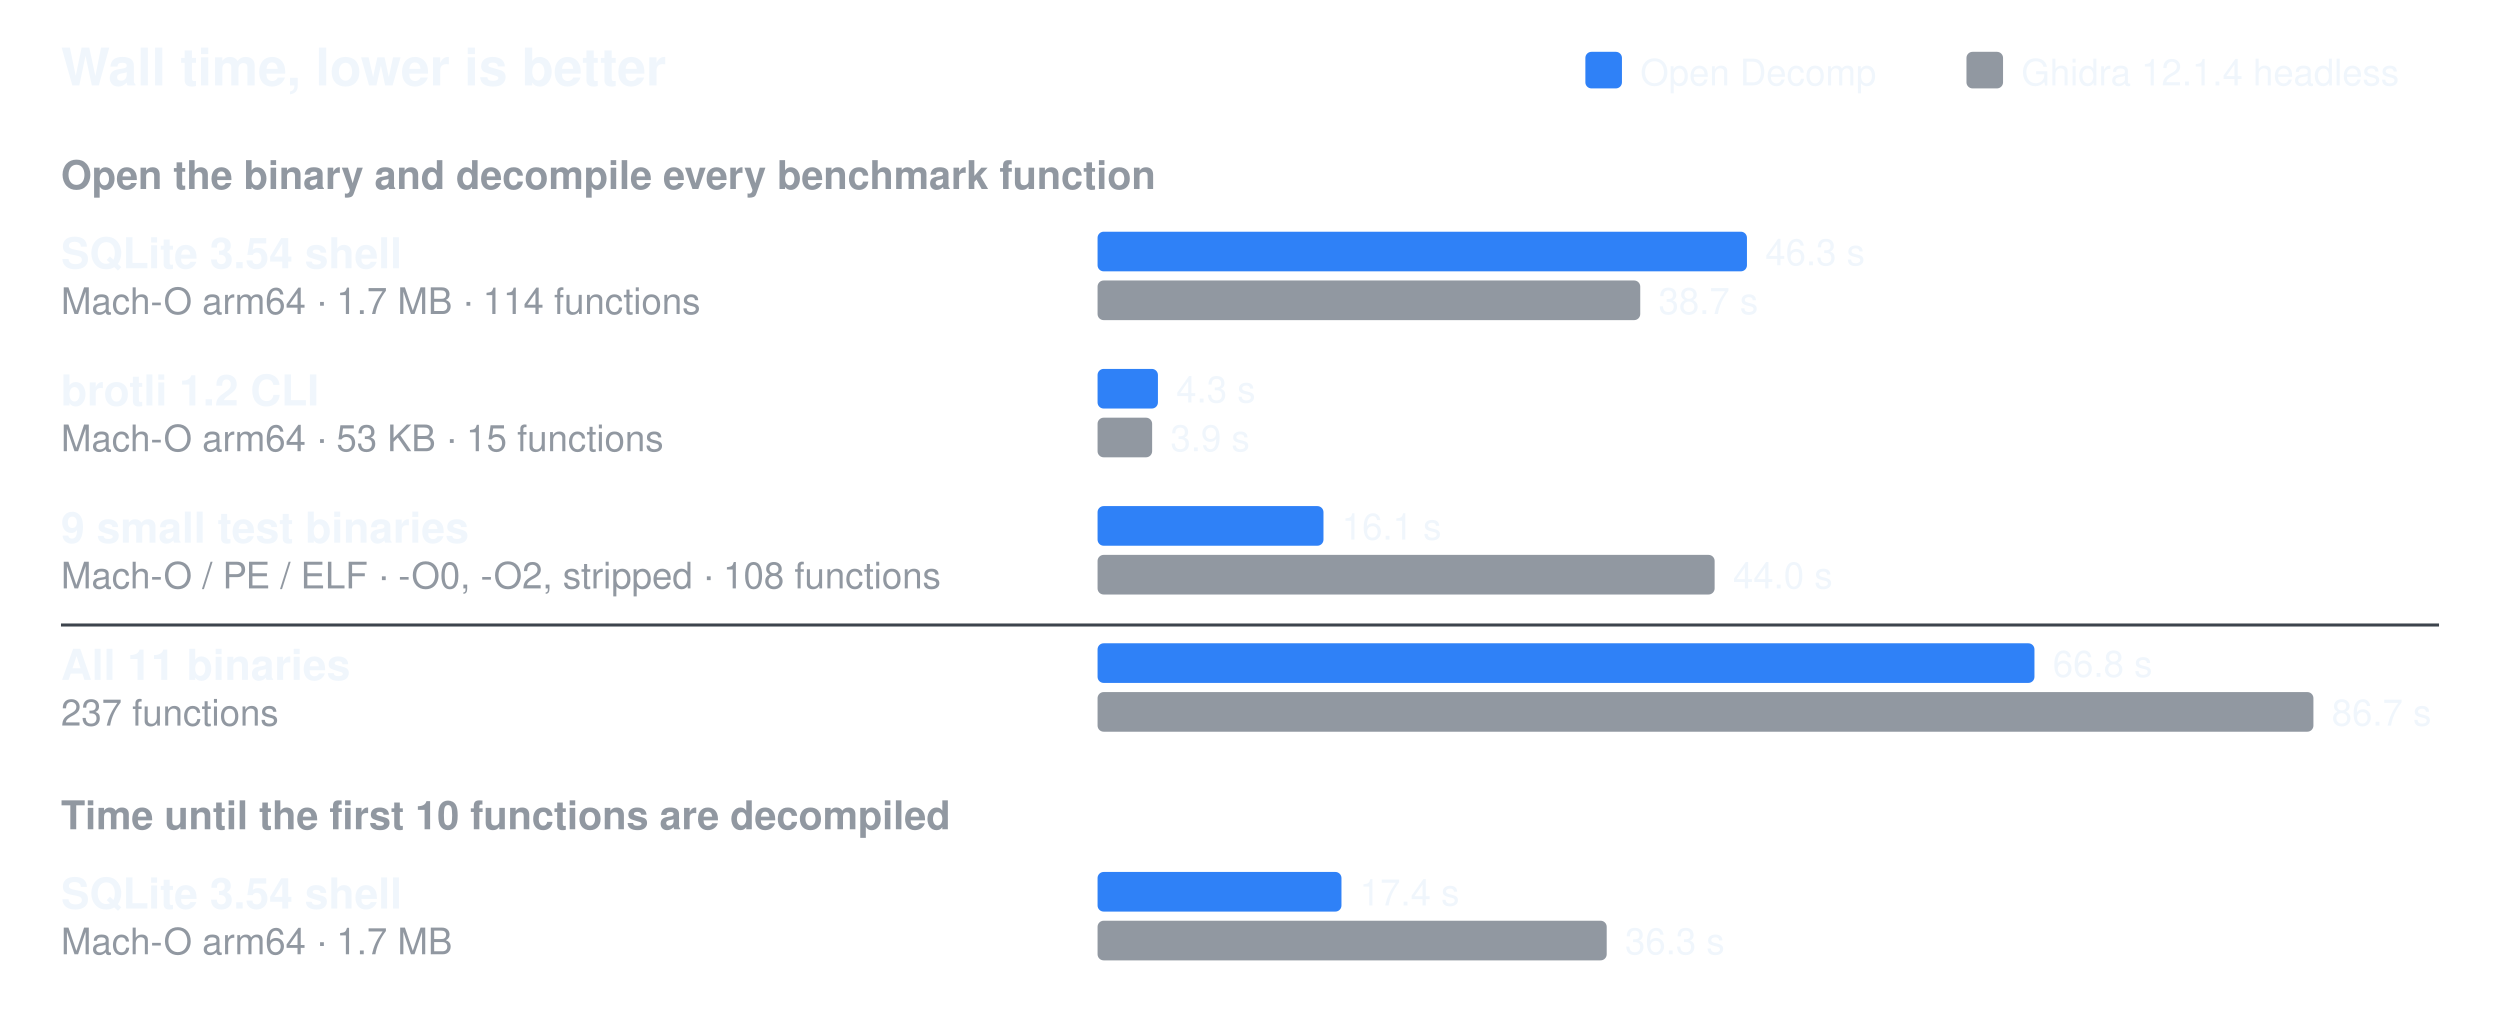
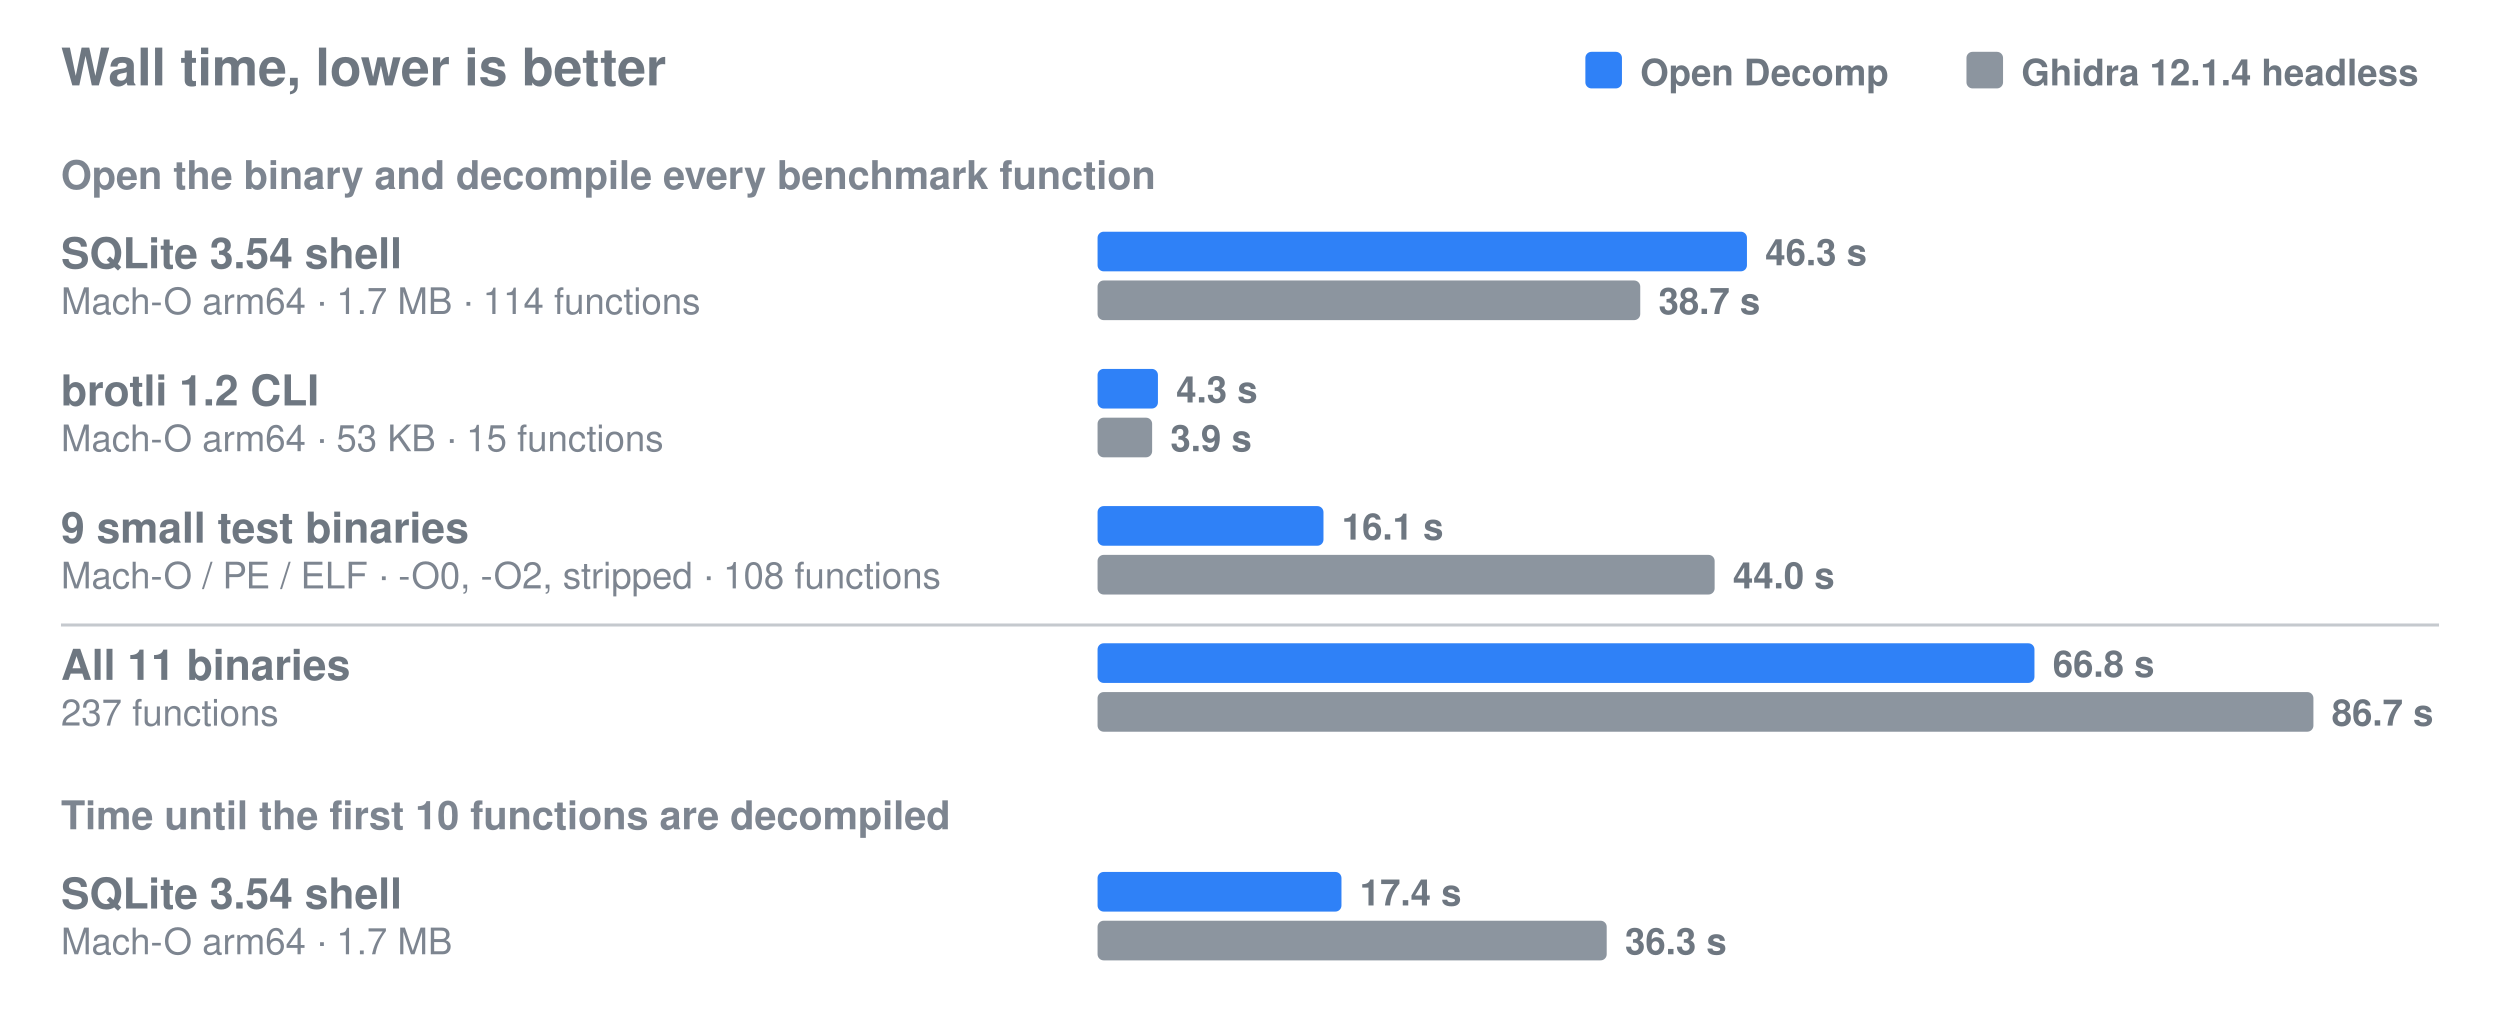
<svg xmlns="http://www.w3.org/2000/svg" viewBox="0 0 820 335" width="820" height="335" font-family="-apple-system, BlinkMacSystemFont, 'Segoe UI', Helvetica, Arial, sans-serif" role="img" aria-label="Wall time of Open Decomp and Ghidra 12.1.4 on the odbench corpus">
  <style>
- text { fill: #f0f6fc; }
+ text { fill: #6e7781; }
.t { font-size: 17px; font-weight: 600; }
- .s { font-size: 13px; font-weight: 600; fill: #9198a1; }
+ .s { font-size: 13px; font-weight: 600; fill: #7d8590; }
.n { font-size: 14px; font-weight: 600; }
.d, .v, .l { font-size: 12px; }
- .d { fill: #9198a1; }
- .rule { stroke: #3d444d; stroke-width: 1; }
+ .d { fill: #7d8590; }
+ .v, .l { font-weight: 600; }
+ .rule { stroke: #8c959f; stroke-opacity: 0.5; stroke-width: 1; }
</style>
  <text class="t" x="20" y="28">Wall time, lower is better</text>
  <rect x="520" y="17" width="12" height="12" rx="2" fill="#2f81f7" />
  <text class="l" x="538" y="28">Open Decomp</text>
-   <rect x="645" y="17" width="12" height="12" rx="2" fill="#9198a1" />
+   <rect x="645" y="17" width="12" height="12" rx="2" fill="#8c959f" />
  <text class="l" x="663" y="28">Ghidra 12.1.4 headless</text>
  <text class="s" x="20" y="62">Open the binary and decompile every benchmark function</text>
  <text class="n" x="20" y="88">SQLite 3.54 shell</text>
  <text class="d" x="20" y="103">Mach-O arm64 · 1.7 MB · 114 functions</text>
  <rect x="360" y="76" width="213.0" height="13" rx="2" fill="#2f81f7" />
  <text class="v" x="579.0" y="87">46.3 s</text>
-   <rect x="360" y="92" width="178.0" height="13" rx="2" fill="#9198a1" />
+   <rect x="360" y="92" width="178.0" height="13" rx="2" fill="#8c959f" />
  <text class="v" x="544.0" y="103">38.7 s</text>
  <text class="n" x="20" y="133">brotli 1.2 CLI</text>
  <text class="d" x="20" y="148">Mach-O arm64 · 53 KB · 15 functions</text>
  <rect x="360" y="121" width="19.8" height="13" rx="2" fill="#2f81f7" />
  <text class="v" x="385.8" y="132">4.3 s</text>
-   <rect x="360" y="137" width="17.9" height="13" rx="2" fill="#9198a1" />
+   <rect x="360" y="137" width="17.9" height="13" rx="2" fill="#8c959f" />
  <text class="v" x="383.9" y="148">3.9 s</text>
  <text class="n" x="20" y="178">9 small test binaries</text>
  <text class="d" x="20" y="193">Mach-O / PE / ELF · -O0, -O2, stripped · 108 functions</text>
  <rect x="360" y="166" width="74.1" height="13" rx="2" fill="#2f81f7" />
  <text class="v" x="440.1" y="177">16.1 s</text>
-   <rect x="360" y="182" width="202.4" height="13" rx="2" fill="#9198a1" />
+   <rect x="360" y="182" width="202.4" height="13" rx="2" fill="#8c959f" />
  <text class="v" x="568.4" y="193">44.0 s</text>
  <line x1="20" x2="800" y1="205" y2="205" class="rule" />
  <text class="n" x="20" y="223">All 11 binaries</text>
  <text class="d" x="20" y="238">237 functions</text>
  <rect x="360" y="211" width="307.3" height="13" rx="2" fill="#2f81f7" />
  <text class="v" x="673.3" y="222">66.8 s</text>
-   <rect x="360" y="227" width="398.8" height="13" rx="2" fill="#9198a1" />
+   <rect x="360" y="227" width="398.8" height="13" rx="2" fill="#8c959f" />
  <text class="v" x="764.8" y="238">86.7 s</text>
  <text class="s" x="20" y="272">Time until the first 10 functions are decompiled</text>
  <text class="n" x="20" y="298">SQLite 3.54 shell</text>
  <text class="d" x="20" y="313">Mach-O arm64 · 1.7 MB</text>
  <rect x="360" y="286" width="80.0" height="13" rx="2" fill="#2f81f7" />
  <text class="v" x="446.0" y="297">17.4 s</text>
-   <rect x="360" y="302" width="167.0" height="13" rx="2" fill="#9198a1" />
+   <rect x="360" y="302" width="167.0" height="13" rx="2" fill="#8c959f" />
  <text class="v" x="533.0" y="313">36.3 s</text>
</svg>
